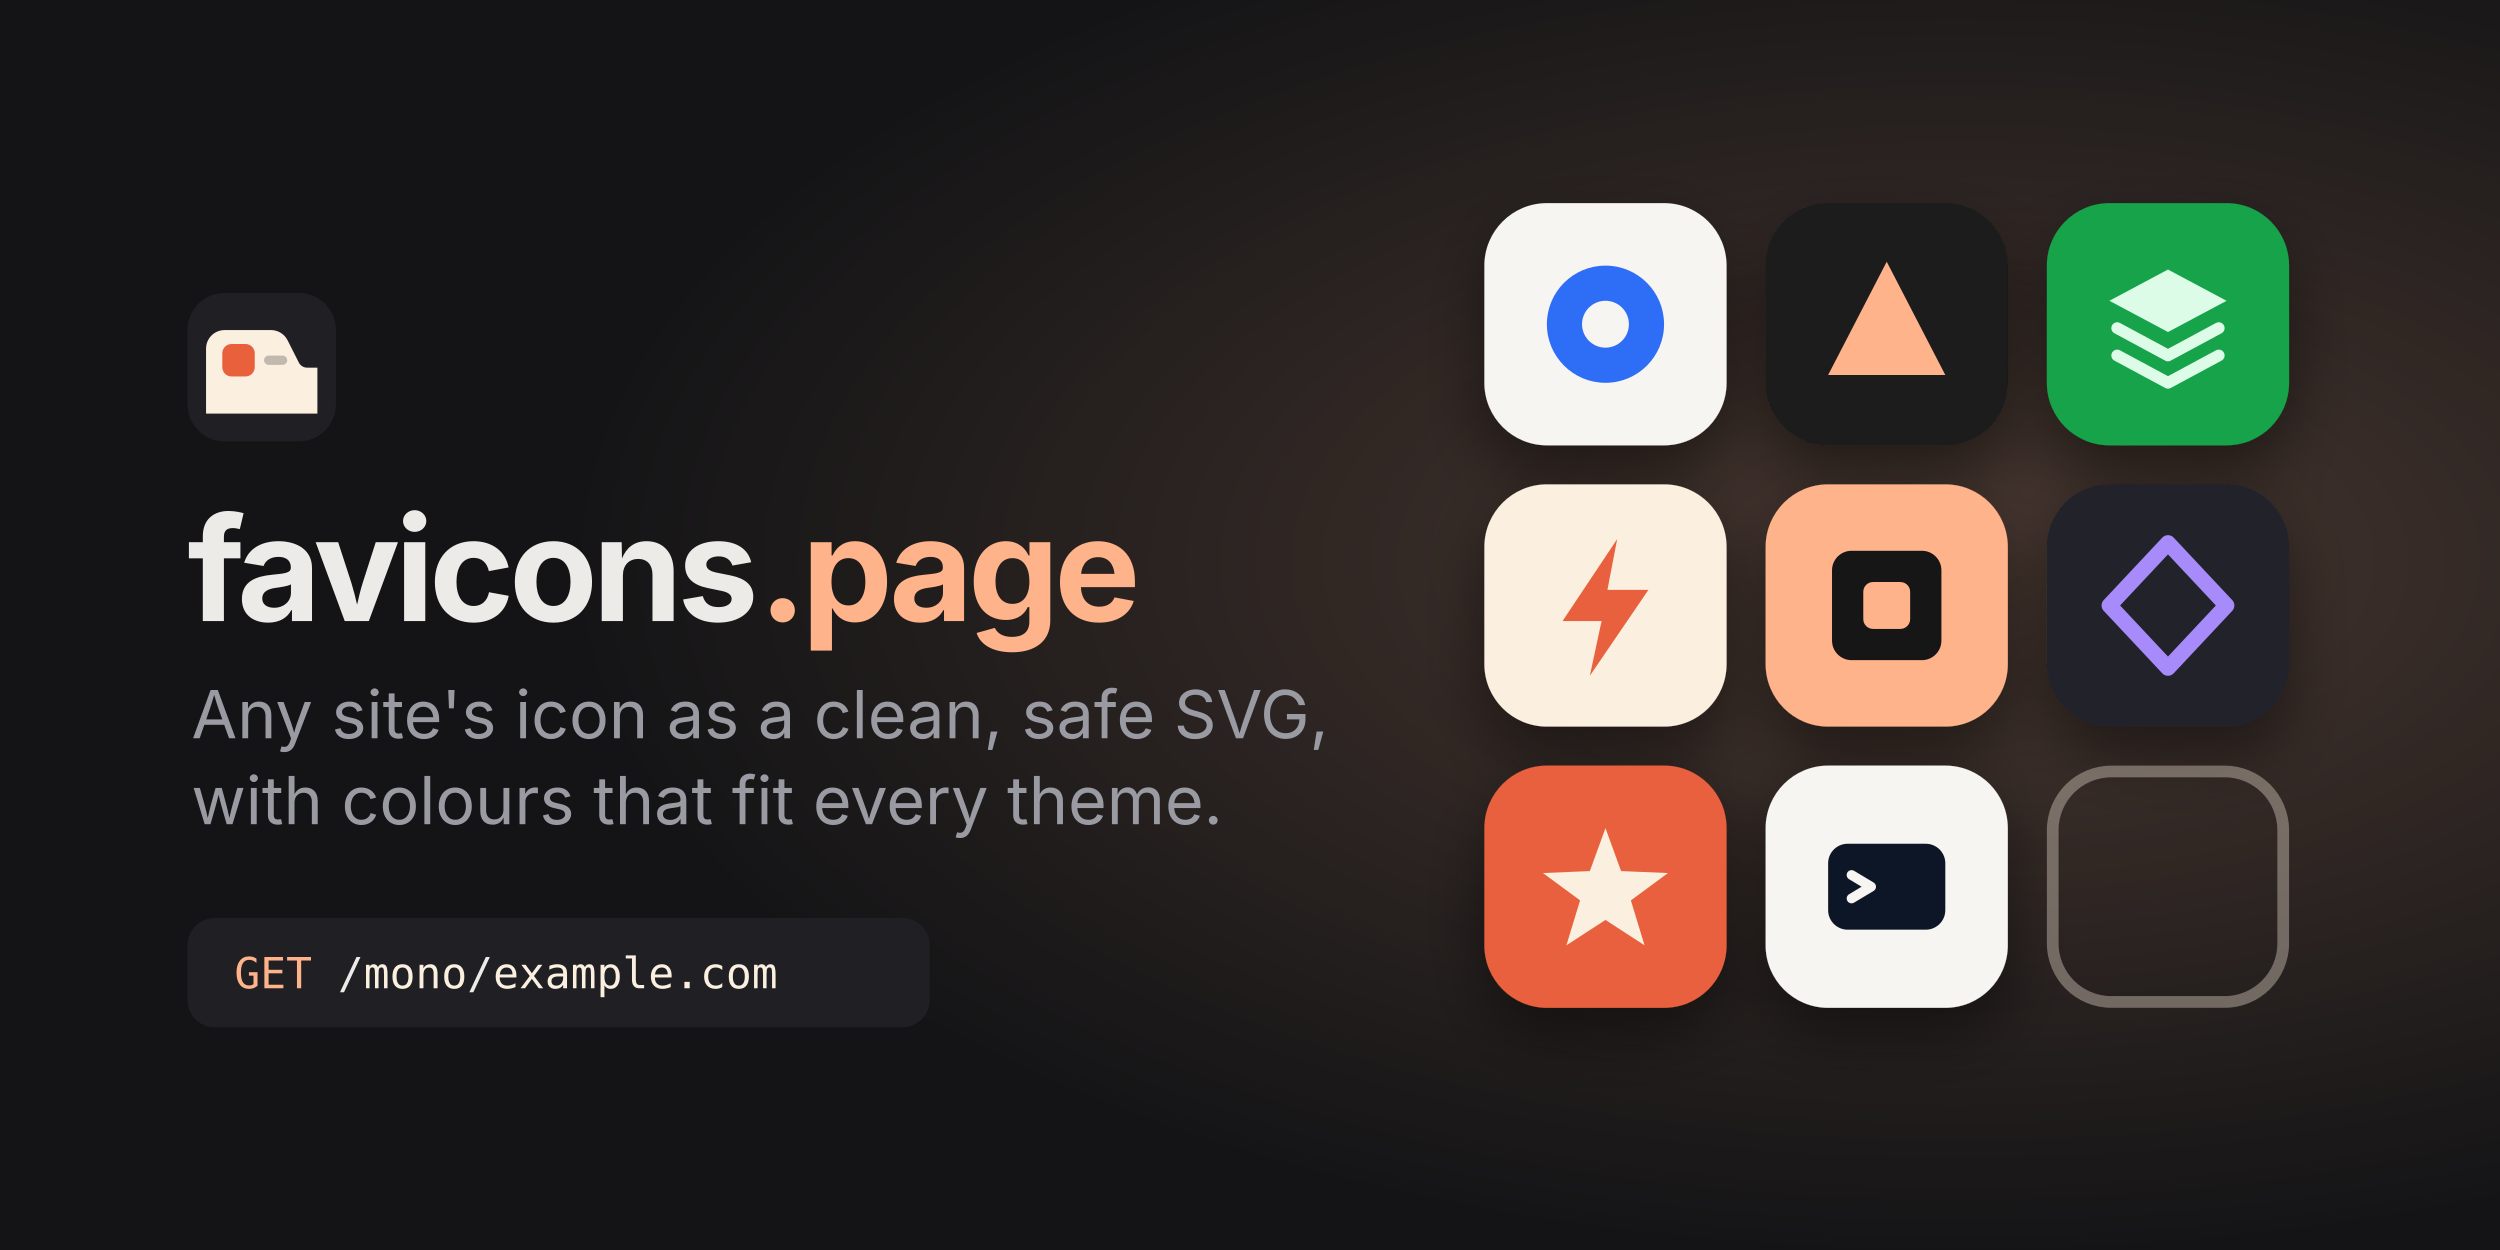
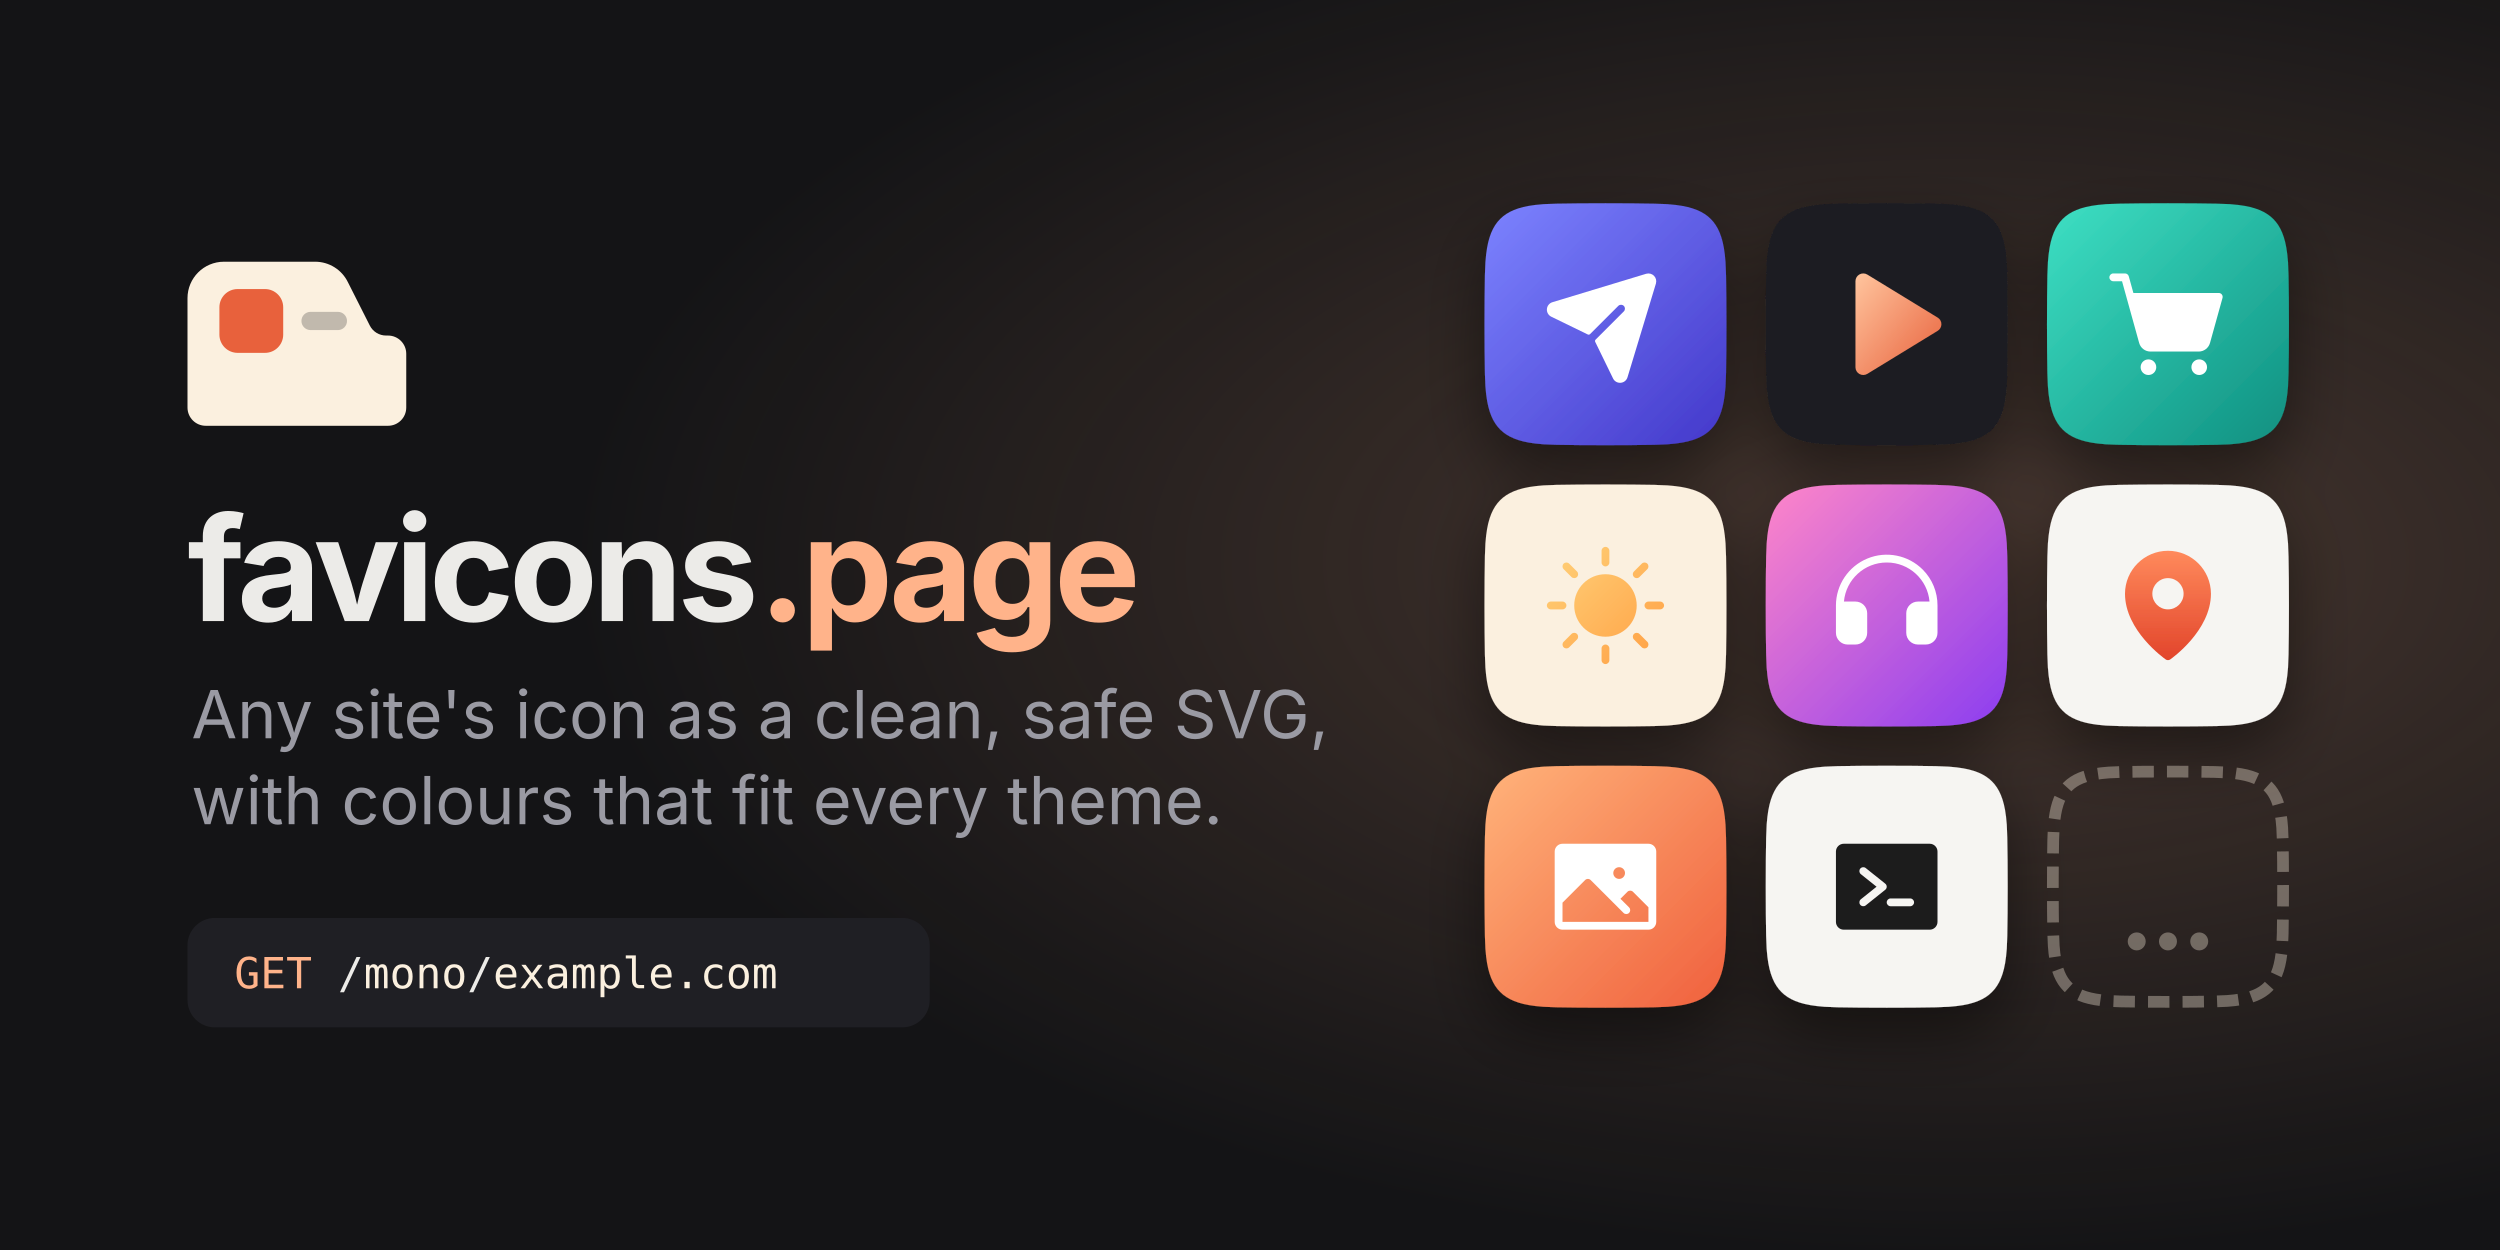
<svg xmlns="http://www.w3.org/2000/svg" width="1280" height="640" viewBox="0 0 1280 640">
  <defs>
    <radialGradient id="glow" cx="78%" cy="45%" r="55%">
      <stop offset="0" stop-color="#ffb38a" stop-opacity=".22" />
      <stop offset="1" stop-color="#ffb38a" stop-opacity="0" />
    </radialGradient>
    <filter id="shadow" x="-30%" y="-30%" width="160%" height="160%">
      <feDropShadow dx="0" dy="14" stdDeviation="16" flood-color="#000" flood-opacity=".45" />
    </filter>
  </defs>
  <rect width="1280" height="640" fill="#141416" />
  <rect width="1280" height="640" fill="url(#glow)" />
-   <svg x="96" y="150" width="76" height="76" viewBox="0 0 64 64">
-     <rect width="64" height="64" rx="16" fill="#1f1f24" />
-     <path d="M8 52V24a8 8 0 0 1 8-8h20a8 8 0 0 1 7.2 4.5L48 30h0a4 4 0 0 0 3.6 2.2H56V52Z" fill="#fbf0df" />
+   <svg x="96" y="134" width="112" height="84" viewBox="8 16 48 36">
+     <path d="M8 48V24a8 8 0 0 1 8-8h20a8 8 0 0 1 7.2 4.5L48 30a4 4 0 0 0 3.6 2.2H52a4 4 0 0 1 4 4V48a4 4 0 0 1-4 4H12a4 4 0 0 1-4-4Z" fill="#fbf0df" />
    <rect x="15" y="22" width="14" height="14" rx="4" fill="#e8613c" />
    <rect x="33" y="27" width="10" height="4" rx="2" fill="#141416" opacity=".25" />
  </svg>
  <text x="96" y="318" font-family="Inter, 'Helvetica Neue', Helvetica, Arial, sans-serif" font-size="74" font-weight="700" letter-spacing="-2.6" fill="#ecebe8">favicons<tspan fill="#ffb38a">.page</tspan>
  </text>
  <text x="98" y="378" font-family="Inter, 'Helvetica Neue', Helvetica, Arial, sans-serif" font-size="34" font-weight="400" fill="#9a9aa3">Any site's icon as a clean, safe SVG,</text>
  <text x="98" y="422" font-family="Inter, 'Helvetica Neue', Helvetica, Arial, sans-serif" font-size="34" font-weight="400" fill="#9a9aa3">with colours that fit every theme.</text>
  <g transform="translate(96 470)">
    <rect width="380" height="56" rx="14" fill="#1f1f24" />
    <text x="24" y="36" font-family="Menlo, 'SF Mono', monospace" font-size="22" fill="#ecebe8">
      <tspan fill="#ffb38a">GET</tspan>  /<tspan fill="#fbf0df">mono</tspan>/<tspan fill="#fbf0df">example.com</tspan>
    </text>
  </g>
+   <defs>
+     <linearGradient id="gMail" x1="0" y1="0" x2="1" y2="1">
+       <stop offset="0" stop-color="#7c83ff" />
+       <stop offset="1" stop-color="#4338ca" />
+     </linearGradient>
+     <linearGradient id="gPlay" x1="0" y1="0" x2="1" y2="1">
+       <stop offset="0" stop-color="#ffc59e" />
+       <stop offset="1" stop-color="#e8613c" />
+     </linearGradient>
+     <linearGradient id="gChat" x1="0" y1="0" x2="1" y2="1">
+       <stop offset="0" stop-color="#3ee0c4" />
+       <stop offset="1" stop-color="#0f8f80" />
+     </linearGradient>
+     <linearGradient id="gMusic" x1="0" y1="0" x2="1" y2="1">
+       <stop offset="0" stop-color="#ff86c8" />
+       <stop offset="1" stop-color="#8b3df0" />
+     </linearGradient>
+     <linearGradient id="gPin" x1="0" y1="0" x2="0" y2="1">
+       <stop offset="0" stop-color="#ff8a5c" />
+       <stop offset="1" stop-color="#e2452b" />
+     </linearGradient>
+     <linearGradient id="gPhoto" x1="0" y1="0" x2="1" y2="1">
+       <stop offset="0" stop-color="#ffb37a" />
+       <stop offset="1" stop-color="#f0603d" />
+     </linearGradient>
+     <linearGradient id="gSun" x1="0" y1="0" x2="1" y2="1">
+       <stop offset="0" stop-color="#ffd27a" />
+       <stop offset="1" stop-color="#ff9f43" />
+     </linearGradient>
+   </defs>
  <g filter="url(#shadow)">
    <g transform="translate(760 104)">
-       <rect width="124" height="124" rx="32" fill="#f6f5f2" />
-       <circle cx="62" cy="62" r="30" fill="#2f6df6" />
-       <circle cx="62" cy="62" r="12" fill="#f6f5f2" />
+       <path d="M123.89 48.27Q124 62 123.89 75.73Q123.79 89.46 123.47 93.78Q123.15 98.11 122.61 101.16Q122.07 104.22 121.3 106.6Q120.53 108.99 119.53 110.91Q118.52 112.84 117.25 114.41Q115.97 115.97 114.41 117.25Q112.84 118.52 110.91 119.53Q108.99 120.53 106.6 121.3Q104.22 122.07 101.16 122.61Q98.11 123.15 93.78 123.47Q89.46 123.79 75.73 123.89Q62 124 48.27 123.89Q34.54 123.79 30.22 123.47Q25.89 123.15 22.84 122.61Q19.78 122.07 17.4 121.3Q15.01 120.53 13.09 119.53Q11.16 118.52 9.59 117.25Q8.03 115.97 6.75 114.41Q5.48 112.84 4.47 110.91Q3.47 108.99 2.7 106.6Q1.93 104.22 1.39 101.16Q0.85 98.11 0.53 93.78Q0.21 89.46 0.11 75.73Q0 62 0.11 48.27Q0.21 34.54 0.53 30.22Q0.85 25.89 1.39 22.84Q1.93 19.78 2.7 17.4Q3.47 15.01 4.47 13.09Q5.48 11.16 6.75 9.59Q8.03 8.03 9.59 6.75Q11.16 5.48 13.09 4.47Q15.01 3.47 17.4 2.7Q19.78 1.93 22.84 1.39Q25.89 0.85 30.22 0.53Q34.54 0.21 48.27 0.11Q62 0 75.73 0.11Q89.46 0.21 93.78 0.53Q98.11 0.85 101.16 1.39Q104.22 1.93 106.6 2.7Q108.99 3.47 110.91 4.47Q112.84 5.48 114.41 6.75Q115.97 8.03 117.25 9.59Q118.52 11.16 119.53 13.09Q120.53 15.01 121.3 17.4Q122.07 19.78 122.61 22.84Q123.15 25.89 123.47 30.22Q123.79 34.54 123.89 48.27Z" fill="url(#gMail)" />
+       <svg x="30" y="30" width="64" height="64" viewBox="0 0 256 256" fill="#ffffff">
+         <path d="M231.4,44.34s0,.1,0,.15l-58.2,191.94a15.88,15.88,0,0,1-14,11.51q-.69.06-1.38.06a15.86,15.86,0,0,1-14.42-9.15L107,164.15a4,4,0,0,1,.77-4.58l57.92-57.92a8,8,0,0,0-11.31-11.31L96.43,148.26a4,4,0,0,1-4.58.77L17.08,112.64a16,16,0,0,1,2.49-29.8l191.94-58.2.15,0A16,16,0,0,1,231.4,44.34Z" />
+       </svg>
    </g>
    <g transform="translate(904 104)">
-       <rect width="124" height="124" rx="32" fill="#1c1c1e" />
-       <path d="M62 30 L92 88 H32 Z" fill="#ffb38a" />
+       <path d="M123.89 48.27Q124 62 123.89 75.73Q123.79 89.46 123.47 93.78Q123.15 98.11 122.61 101.16Q122.07 104.22 121.3 106.6Q120.53 108.99 119.53 110.91Q118.52 112.84 117.25 114.41Q115.97 115.97 114.41 117.25Q112.84 118.52 110.91 119.53Q108.99 120.53 106.6 121.3Q104.22 122.07 101.16 122.61Q98.11 123.15 93.78 123.47Q89.46 123.79 75.73 123.89Q62 124 48.27 123.89Q34.54 123.79 30.22 123.47Q25.89 123.15 22.84 122.61Q19.78 122.07 17.4 121.3Q15.01 120.53 13.09 119.53Q11.16 118.52 9.59 117.25Q8.03 115.97 6.75 114.41Q5.48 112.84 4.47 110.91Q3.47 108.99 2.7 106.6Q1.93 104.22 1.39 101.16Q0.85 98.11 0.53 93.78Q0.21 89.46 0.11 75.73Q0 62 0.11 48.27Q0.21 34.54 0.53 30.22Q0.85 25.89 1.39 22.84Q1.93 19.78 2.7 17.4Q3.47 15.01 4.47 13.09Q5.48 11.16 6.75 9.59Q8.03 8.03 9.59 6.75Q11.16 5.48 13.09 4.47Q15.01 3.47 17.4 2.7Q19.78 1.93 22.84 1.39Q25.89 0.85 30.22 0.53Q34.54 0.21 48.27 0.11Q62 0 75.73 0.11Q89.46 0.21 93.78 0.53Q98.11 0.85 101.16 1.39Q104.22 1.93 106.6 2.7Q108.99 3.47 110.91 4.47Q112.84 5.48 114.41 6.75Q115.97 8.03 117.25 9.59Q118.52 11.16 119.53 13.09Q120.53 15.01 121.3 17.4Q122.07 19.78 122.61 22.84Q123.15 25.89 123.47 30.22Q123.79 34.54 123.89 48.27Z" fill="#1f1f24" />
+       <svg x="30" y="30" width="64" height="64" viewBox="0 0 256 256" fill="url(#gPlay)">
+         <path d="M240,128a15.74,15.74,0,0,1-7.6,13.51L88.32,229.65a16,16,0,0,1-16.2.3A15.86,15.86,0,0,1,64,216.13V39.87a15.86,15.86,0,0,1,8.12-13.82,16,16,0,0,1,16.2.3L232.4,114.49A15.74,15.74,0,0,1,240,128Z" />
+       </svg>
    </g>
    <g transform="translate(1048 104)">
-       <rect width="124" height="124" rx="32" fill="#16a34a" />
-       <path d="M62 34 L92 50 L62 66 L32 50 Z" fill="#dcfce7" />
-       <path d="M36 64 L62 78 L88 64 M36 78 L62 92 L88 78" stroke="#dcfce7" stroke-width="6" fill="none" stroke-linecap="round" stroke-linejoin="round" />
+       <path d="M123.89 48.27Q124 62 123.89 75.73Q123.79 89.46 123.47 93.78Q123.15 98.11 122.61 101.16Q122.07 104.22 121.3 106.6Q120.53 108.99 119.53 110.91Q118.52 112.84 117.25 114.41Q115.97 115.97 114.41 117.25Q112.84 118.52 110.91 119.53Q108.99 120.53 106.6 121.3Q104.22 122.07 101.16 122.61Q98.11 123.15 93.78 123.47Q89.46 123.79 75.73 123.89Q62 124 48.27 123.89Q34.54 123.79 30.22 123.47Q25.89 123.15 22.84 122.61Q19.78 122.07 17.4 121.3Q15.01 120.53 13.09 119.53Q11.16 118.52 9.59 117.25Q8.03 115.97 6.75 114.41Q5.48 112.84 4.47 110.91Q3.47 108.99 2.7 106.6Q1.93 104.22 1.39 101.16Q0.85 98.11 0.53 93.78Q0.21 89.46 0.11 75.73Q0 62 0.11 48.27Q0.21 34.54 0.53 30.22Q0.85 25.89 1.39 22.84Q1.93 19.78 2.7 17.4Q3.47 15.01 4.47 13.09Q5.48 11.16 6.75 9.59Q8.03 8.03 9.59 6.75Q11.16 5.48 13.09 4.47Q15.01 3.47 17.4 2.7Q19.78 1.93 22.84 1.39Q25.89 0.85 30.22 0.53Q34.54 0.21 48.27 0.11Q62 0 75.73 0.11Q89.46 0.21 93.78 0.53Q98.11 0.85 101.16 1.39Q104.22 1.93 106.6 2.7Q108.99 3.47 110.91 4.47Q112.84 5.48 114.41 6.75Q115.97 8.03 117.25 9.59Q118.52 11.16 119.53 13.09Q120.53 15.01 121.3 17.4Q122.07 19.78 122.61 22.84Q123.15 25.89 123.47 30.22Q123.79 34.54 123.89 48.27Z" fill="url(#gChat)" />
+       <svg x="30" y="30" width="64" height="64" viewBox="0 0 256 256" fill="#ffffff">
+         <path d="M239.71,74.14l-25.64,92.28A24.06,24.06,0,0,1,191,184H92.16A24.06,24.06,0,0,1,69,166.42L33.92,40H16a8,8,0,0,1,0-16H40a8,8,0,0,1,7.71,5.86L57.19,64H232a8,8,0,0,1,7.71,10.14ZM88,200a16,16,0,1,0,16,16A16,16,0,0,0,88,200Zm104,0a16,16,0,1,0,16,16A16,16,0,0,0,192,200Z" />
+       </svg>
    </g>
    <g transform="translate(760 248)">
-       <rect width="124" height="124" rx="32" fill="#fbf0df" />
-       <path d="M68 28 L40 70 H60 L54 98 L84 54 H63 Z" fill="#e8613c" />
+       <path d="M123.89 48.27Q124 62 123.89 75.73Q123.79 89.46 123.47 93.78Q123.15 98.11 122.61 101.16Q122.07 104.22 121.3 106.6Q120.53 108.99 119.53 110.91Q118.52 112.84 117.25 114.41Q115.97 115.97 114.41 117.25Q112.84 118.52 110.91 119.53Q108.99 120.53 106.6 121.3Q104.22 122.07 101.16 122.61Q98.11 123.15 93.78 123.47Q89.46 123.79 75.73 123.89Q62 124 48.27 123.89Q34.54 123.79 30.22 123.47Q25.89 123.15 22.84 122.61Q19.78 122.07 17.4 121.3Q15.01 120.53 13.09 119.53Q11.16 118.52 9.59 117.25Q8.03 115.97 6.75 114.41Q5.48 112.84 4.47 110.91Q3.47 108.99 2.7 106.6Q1.93 104.22 1.39 101.16Q0.85 98.11 0.53 93.78Q0.21 89.46 0.11 75.73Q0 62 0.11 48.27Q0.21 34.54 0.53 30.22Q0.85 25.89 1.39 22.84Q1.93 19.78 2.7 17.4Q3.47 15.01 4.47 13.09Q5.48 11.16 6.75 9.59Q8.03 8.03 9.59 6.75Q11.16 5.48 13.09 4.47Q15.01 3.47 17.4 2.7Q19.78 1.93 22.84 1.39Q25.89 0.85 30.22 0.53Q34.54 0.21 48.27 0.11Q62 0 75.73 0.11Q89.46 0.21 93.78 0.53Q98.11 0.85 101.16 1.39Q104.22 1.93 106.6 2.7Q108.99 3.47 110.91 4.47Q112.84 5.48 114.41 6.75Q115.97 8.03 117.25 9.59Q118.52 11.16 119.53 13.09Q120.53 15.01 121.3 17.4Q122.07 19.78 122.61 22.84Q123.15 25.89 123.47 30.22Q123.79 34.54 123.89 48.27Z" fill="#fbf0df" />
+       <svg x="30" y="30" width="64" height="64" viewBox="0 0 256 256" fill="url(#gSun)">
+         <path d="M120,40V16a8,8,0,0,1,16,0V40a8,8,0,0,1-16,0Zm8,24a64,64,0,1,0,64,64A64.07,64.07,0,0,0,128,64ZM58.34,69.66A8,8,0,0,0,69.66,58.34l-16-16A8,8,0,0,0,42.34,53.66Zm0,116.68-16,16a8,8,0,0,0,11.32,11.32l16-16a8,8,0,0,0-11.32-11.32ZM192,72a8,8,0,0,0,5.66-2.34l16-16a8,8,0,0,0-11.32-11.32l-16,16A8,8,0,0,0,192,72Zm5.66,114.34a8,8,0,0,0-11.32,11.32l16,16a8,8,0,0,0,11.32-11.32ZM48,128a8,8,0,0,0-8-8H16a8,8,0,0,0,0,16H40A8,8,0,0,0,48,128Zm80,80a8,8,0,0,0-8,8v24a8,8,0,0,0,16,0V216A8,8,0,0,0,128,208Zm112-88H216a8,8,0,0,0,0,16h24a8,8,0,0,0,0-16Z" />
+       </svg>
    </g>
    <g transform="translate(904 248)">
-       <rect width="124" height="124" rx="32" fill="#ffb38a" />
-       <rect x="34" y="34" width="56" height="56" rx="10" fill="#141416" />
-       <rect x="50" y="50" width="24" height="24" rx="5" fill="#ffb38a" />
+       <path d="M123.89 48.27Q124 62 123.89 75.73Q123.79 89.46 123.47 93.78Q123.15 98.11 122.61 101.16Q122.07 104.22 121.3 106.6Q120.53 108.99 119.53 110.91Q118.52 112.84 117.25 114.41Q115.97 115.97 114.41 117.25Q112.84 118.52 110.91 119.53Q108.99 120.53 106.6 121.3Q104.22 122.07 101.16 122.61Q98.11 123.15 93.78 123.47Q89.46 123.79 75.73 123.89Q62 124 48.27 123.89Q34.54 123.79 30.22 123.47Q25.89 123.15 22.84 122.61Q19.78 122.07 17.4 121.3Q15.01 120.53 13.09 119.53Q11.16 118.52 9.59 117.25Q8.03 115.97 6.75 114.41Q5.48 112.84 4.47 110.91Q3.47 108.99 2.7 106.6Q1.93 104.22 1.39 101.16Q0.85 98.11 0.53 93.78Q0.21 89.46 0.11 75.73Q0 62 0.11 48.27Q0.21 34.54 0.53 30.22Q0.85 25.89 1.39 22.84Q1.93 19.78 2.7 17.4Q3.47 15.01 4.47 13.09Q5.48 11.16 6.75 9.59Q8.03 8.03 9.59 6.75Q11.16 5.48 13.09 4.47Q15.01 3.47 17.4 2.7Q19.78 1.93 22.84 1.39Q25.89 0.85 30.22 0.53Q34.54 0.21 48.27 0.11Q62 0 75.73 0.11Q89.46 0.21 93.78 0.53Q98.11 0.85 101.16 1.39Q104.22 1.93 106.6 2.7Q108.99 3.47 110.91 4.47Q112.84 5.48 114.41 6.75Q115.97 8.03 117.25 9.59Q118.52 11.16 119.53 13.09Q120.53 15.01 121.3 17.4Q122.07 19.78 122.61 22.84Q123.15 25.89 123.47 30.22Q123.79 34.54 123.89 48.27Z" fill="url(#gMusic)" />
+       <svg x="30" y="30" width="64" height="64" viewBox="0 0 256 256" fill="#ffffff">
+         <path d="M232,128v56a24,24,0,0,1-24,24H192a24,24,0,0,1-24-24V144a24,24,0,0,1,24-24h23.65a87.71,87.71,0,0,0-87-80H128a88,88,0,0,0-87.64,80H64a24,24,0,0,1,24,24v40a24,24,0,0,1-24,24H48a24,24,0,0,1-24-24V128A104.11,104.11,0,0,1,201.89,54.66,103.41,103.41,0,0,1,232,128Z" />
+       </svg>
    </g>
    <g transform="translate(1048 248)">
-       <rect width="124" height="124" rx="32" fill="#232329" />
-       <path d="M62 30 L92 62 L62 94 L32 62 Z" fill="none" stroke="#a78bfa" stroke-width="8" stroke-linejoin="round" />
+       <path d="M123.89 48.27Q124 62 123.89 75.73Q123.79 89.46 123.47 93.78Q123.15 98.11 122.61 101.16Q122.07 104.22 121.3 106.6Q120.53 108.99 119.53 110.91Q118.52 112.84 117.25 114.41Q115.97 115.97 114.41 117.25Q112.84 118.52 110.91 119.53Q108.99 120.53 106.6 121.3Q104.22 122.07 101.16 122.61Q98.11 123.15 93.78 123.47Q89.46 123.79 75.73 123.89Q62 124 48.27 123.89Q34.54 123.79 30.22 123.47Q25.89 123.15 22.84 122.61Q19.78 122.07 17.4 121.3Q15.01 120.53 13.09 119.53Q11.16 118.52 9.59 117.25Q8.03 115.97 6.75 114.41Q5.48 112.84 4.47 110.91Q3.47 108.99 2.7 106.6Q1.93 104.22 1.39 101.16Q0.85 98.11 0.53 93.78Q0.21 89.46 0.11 75.73Q0 62 0.11 48.27Q0.21 34.54 0.53 30.22Q0.85 25.89 1.39 22.84Q1.93 19.78 2.7 17.4Q3.47 15.01 4.47 13.09Q5.48 11.16 6.75 9.59Q8.03 8.03 9.59 6.75Q11.16 5.48 13.09 4.47Q15.01 3.47 17.4 2.7Q19.78 1.93 22.84 1.39Q25.89 0.85 30.22 0.53Q34.54 0.21 48.27 0.11Q62 0 75.73 0.11Q89.46 0.21 93.78 0.53Q98.11 0.85 101.16 1.39Q104.22 1.93 106.6 2.7Q108.99 3.47 110.91 4.47Q112.84 5.48 114.41 6.75Q115.97 8.03 117.25 9.59Q118.52 11.16 119.53 13.09Q120.53 15.01 121.3 17.4Q122.07 19.78 122.61 22.84Q123.15 25.89 123.47 30.22Q123.79 34.54 123.89 48.27Z" fill="#f6f5f2" />
+       <svg x="30" y="30" width="64" height="64" viewBox="0 0 256 256" fill="url(#gPin)">
+         <path d="M128,16a88.1,88.1,0,0,0-88,88c0,75.3,80,132.17,83.41,134.55a8,8,0,0,0,9.18,0C136,236.17,216,179.3,216,104A88.1,88.1,0,0,0,128,16Zm0,56a32,32,0,1,1-32,32A32,32,0,0,1,128,72Z" />
+       </svg>
    </g>
    <g transform="translate(760 392)">
-       <rect width="124" height="124" rx="32" fill="#e8613c" />
-       <path d="M62 32 L70 54 L94 55 L75 69 L82 92 L62 79 L42 92 L49 69 L30 55 L54 54 Z" fill="#fbf0df" />
+       <path d="M123.89 48.27Q124 62 123.89 75.73Q123.79 89.46 123.47 93.78Q123.15 98.11 122.61 101.16Q122.07 104.22 121.3 106.6Q120.53 108.99 119.53 110.91Q118.52 112.84 117.25 114.41Q115.97 115.97 114.41 117.25Q112.84 118.52 110.91 119.53Q108.99 120.53 106.6 121.3Q104.22 122.07 101.16 122.61Q98.11 123.15 93.78 123.47Q89.46 123.79 75.73 123.89Q62 124 48.27 123.89Q34.54 123.79 30.22 123.47Q25.89 123.15 22.84 122.61Q19.78 122.07 17.4 121.3Q15.01 120.53 13.09 119.53Q11.16 118.52 9.59 117.25Q8.03 115.97 6.75 114.41Q5.48 112.84 4.47 110.91Q3.47 108.99 2.7 106.6Q1.93 104.22 1.39 101.16Q0.85 98.11 0.53 93.78Q0.21 89.46 0.11 75.73Q0 62 0.11 48.27Q0.21 34.54 0.53 30.22Q0.85 25.89 1.39 22.84Q1.93 19.78 2.7 17.4Q3.47 15.01 4.47 13.09Q5.48 11.16 6.75 9.59Q8.03 8.03 9.59 6.75Q11.16 5.48 13.09 4.47Q15.01 3.47 17.4 2.7Q19.78 1.93 22.84 1.39Q25.89 0.85 30.22 0.53Q34.54 0.21 48.27 0.11Q62 0 75.73 0.11Q89.46 0.21 93.78 0.53Q98.11 0.85 101.16 1.39Q104.22 1.93 106.6 2.7Q108.99 3.47 110.91 4.47Q112.84 5.48 114.41 6.75Q115.97 8.03 117.25 9.59Q118.52 11.16 119.53 13.09Q120.53 15.01 121.3 17.4Q122.07 19.78 122.61 22.84Q123.15 25.89 123.47 30.22Q123.79 34.54 123.89 48.27Z" fill="url(#gPhoto)" />
+       <svg x="30" y="30" width="64" height="64" viewBox="0 0 256 256" fill="#ffffff">
+         <path d="M216,40H40A16,16,0,0,0,24,56V200a16,16,0,0,0,16,16H216a16,16,0,0,0,16-16V56A16,16,0,0,0,216,40ZM156,88a12,12,0,1,1-12,12A12,12,0,0,1,156,88Zm60,112H40V160.69l46.34-46.35a8,8,0,0,1,11.32,0h0L165,181.66a8,8,0,0,0,11.32-11.32l-17.66-17.65L173,138.34a8,8,0,0,1,11.31,0L216,170.07V200Z" />
+       </svg>
    </g>
    <g transform="translate(904 392)">
-       <rect width="124" height="124" rx="32" fill="#f6f5f2" />
-       <rect x="32" y="40" width="60" height="44" rx="10" fill="#111827" />
-       <path d="M44 56 L54 62 L44 68" stroke="#f6f5f2" stroke-width="5" fill="none" stroke-linecap="round" stroke-linejoin="round" />
+       <path d="M123.89 48.27Q124 62 123.89 75.73Q123.79 89.46 123.47 93.78Q123.15 98.11 122.61 101.16Q122.07 104.22 121.3 106.6Q120.53 108.99 119.53 110.91Q118.52 112.84 117.25 114.41Q115.97 115.97 114.41 117.25Q112.84 118.52 110.91 119.53Q108.99 120.53 106.6 121.3Q104.22 122.07 101.16 122.61Q98.11 123.15 93.78 123.47Q89.46 123.79 75.73 123.89Q62 124 48.27 123.89Q34.54 123.79 30.22 123.47Q25.89 123.15 22.84 122.61Q19.78 122.07 17.4 121.3Q15.01 120.53 13.09 119.53Q11.16 118.52 9.59 117.25Q8.03 115.97 6.75 114.41Q5.48 112.84 4.47 110.91Q3.47 108.99 2.7 106.6Q1.93 104.22 1.39 101.16Q0.85 98.11 0.53 93.78Q0.21 89.46 0.11 75.73Q0 62 0.11 48.27Q0.21 34.54 0.53 30.22Q0.85 25.89 1.39 22.84Q1.93 19.78 2.7 17.4Q3.47 15.01 4.47 13.09Q5.48 11.16 6.75 9.59Q8.03 8.03 9.59 6.75Q11.16 5.48 13.09 4.47Q15.01 3.47 17.4 2.7Q19.78 1.93 22.84 1.39Q25.89 0.85 30.22 0.53Q34.54 0.21 48.27 0.11Q62 0 75.73 0.11Q89.46 0.21 93.78 0.53Q98.11 0.85 101.16 1.39Q104.22 1.93 106.6 2.7Q108.99 3.47 110.91 4.47Q112.84 5.48 114.41 6.75Q115.97 8.03 117.25 9.59Q118.52 11.16 119.53 13.09Q120.53 15.01 121.3 17.4Q122.07 19.78 122.61 22.84Q123.15 25.89 123.47 30.22Q123.79 34.54 123.89 48.27Z" fill="#f6f5f2" />
+       <svg x="30" y="30" width="64" height="64" viewBox="0 0 256 256" fill="#1c1c1e">
+         <path d="M216,40H40A16,16,0,0,0,24,56V200a16,16,0,0,0,16,16H216a16,16,0,0,0,16-16V56A16,16,0,0,0,216,40Zm-91,94.25-40,32a8,8,0,1,1-10-12.5L107.19,128,75,102.25a8,8,0,1,1,10-12.5l40,32a8,8,0,0,1,0,12.5ZM176,168H136a8,8,0,0,1,0-16h40a8,8,0,0,1,0,16Z" />
+       </svg>
    </g>
  </g>
-   <rect x="1051" y="395" width="118" height="118" rx="30" fill="none" stroke="#fbf0df" stroke-opacity=".35" stroke-width="6" />
+   <path d="M1168.9 440.94Q1169 454 1168.9 467.06Q1168.8 480.13 1168.49 484.24Q1168.19 488.36 1167.67 491.27Q1167.16 494.18 1166.43 496.45Q1165.7 498.71 1164.74 500.54Q1163.78 502.38 1162.57 503.87Q1161.36 505.36 1159.87 506.57Q1158.38 507.78 1156.54 508.74Q1154.71 509.7 1152.45 510.43Q1150.18 511.16 1147.27 511.67Q1144.36 512.19 1140.24 512.49Q1136.13 512.8 1123.06 512.9Q1110 513 1096.94 512.9Q1083.87 512.8 1079.76 512.49Q1075.64 512.19 1072.73 511.67Q1069.82 511.16 1067.55 510.43Q1065.29 509.7 1063.46 508.74Q1061.62 507.78 1060.13 506.57Q1058.64 505.36 1057.43 503.87Q1056.22 502.38 1055.26 500.54Q1054.3 498.71 1053.57 496.45Q1052.84 494.18 1052.33 491.27Q1051.81 488.36 1051.51 484.24Q1051.2 480.13 1051.1 467.06Q1051 454 1051.1 440.94Q1051.2 427.87 1051.51 423.76Q1051.81 419.64 1052.33 416.73Q1052.84 413.82 1053.57 411.55Q1054.3 409.29 1055.26 407.46Q1056.22 405.62 1057.43 404.13Q1058.64 402.64 1060.13 401.43Q1061.62 400.22 1063.46 399.26Q1065.29 398.3 1067.55 397.57Q1069.82 396.84 1072.73 396.33Q1075.64 395.81 1079.76 395.51Q1083.87 395.2 1096.94 395.1Q1110 395 1123.06 395.1Q1136.13 395.2 1140.24 395.51Q1144.36 395.81 1147.27 396.33Q1150.18 396.84 1152.45 397.57Q1154.71 398.3 1156.54 399.26Q1158.38 400.22 1159.87 401.43Q1161.36 402.64 1162.57 404.13Q1163.78 405.62 1164.74 407.46Q1165.7 409.29 1166.43 411.55Q1167.16 413.82 1167.67 416.73Q1168.19 419.64 1168.49 423.76Q1168.8 427.87 1168.9 440.94Z" fill="none" stroke="#fbf0df" stroke-opacity=".35" stroke-width="6" stroke-linecap="butt" stroke-dasharray="10.960 6.718" stroke-dashoffset="5.480" />
+   <circle cx="1094" cy="482" r="4.6" fill="#fbf0df" fill-opacity=".35" />
+   <circle cx="1110" cy="482" r="4.6" fill="#fbf0df" fill-opacity=".35" />
+   <circle cx="1126" cy="482" r="4.6" fill="#fbf0df" fill-opacity=".35" />
</svg>
